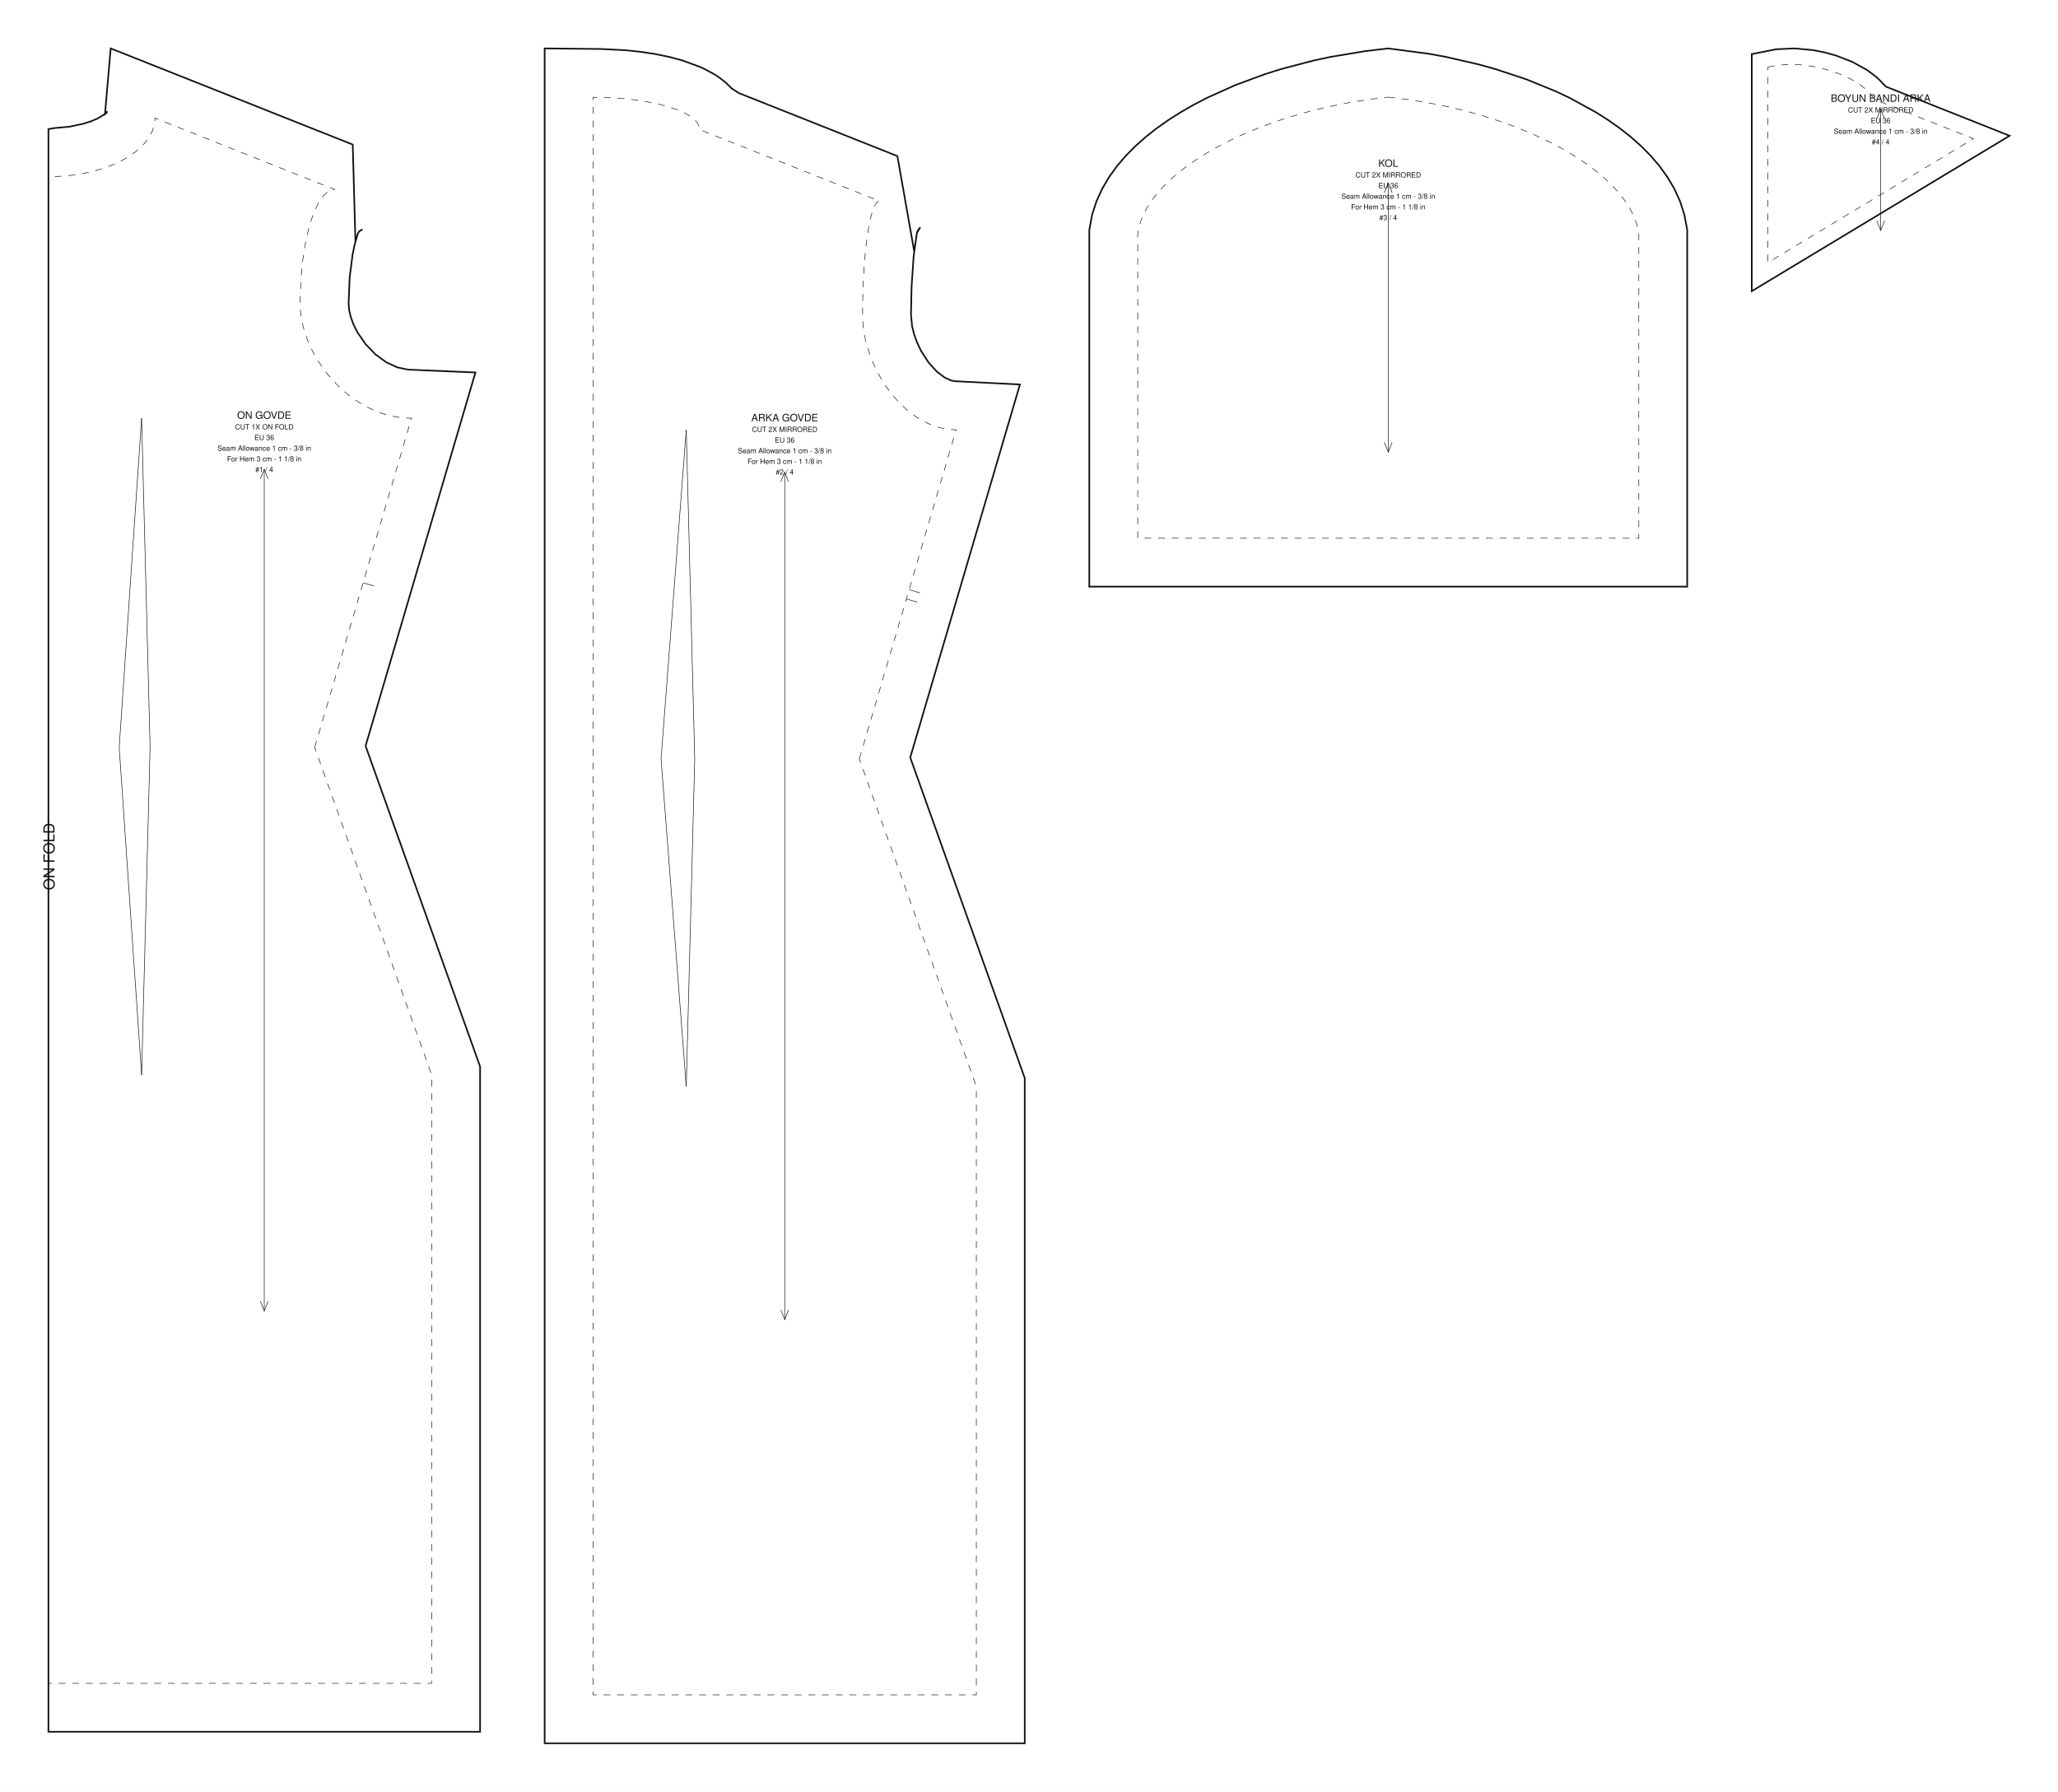
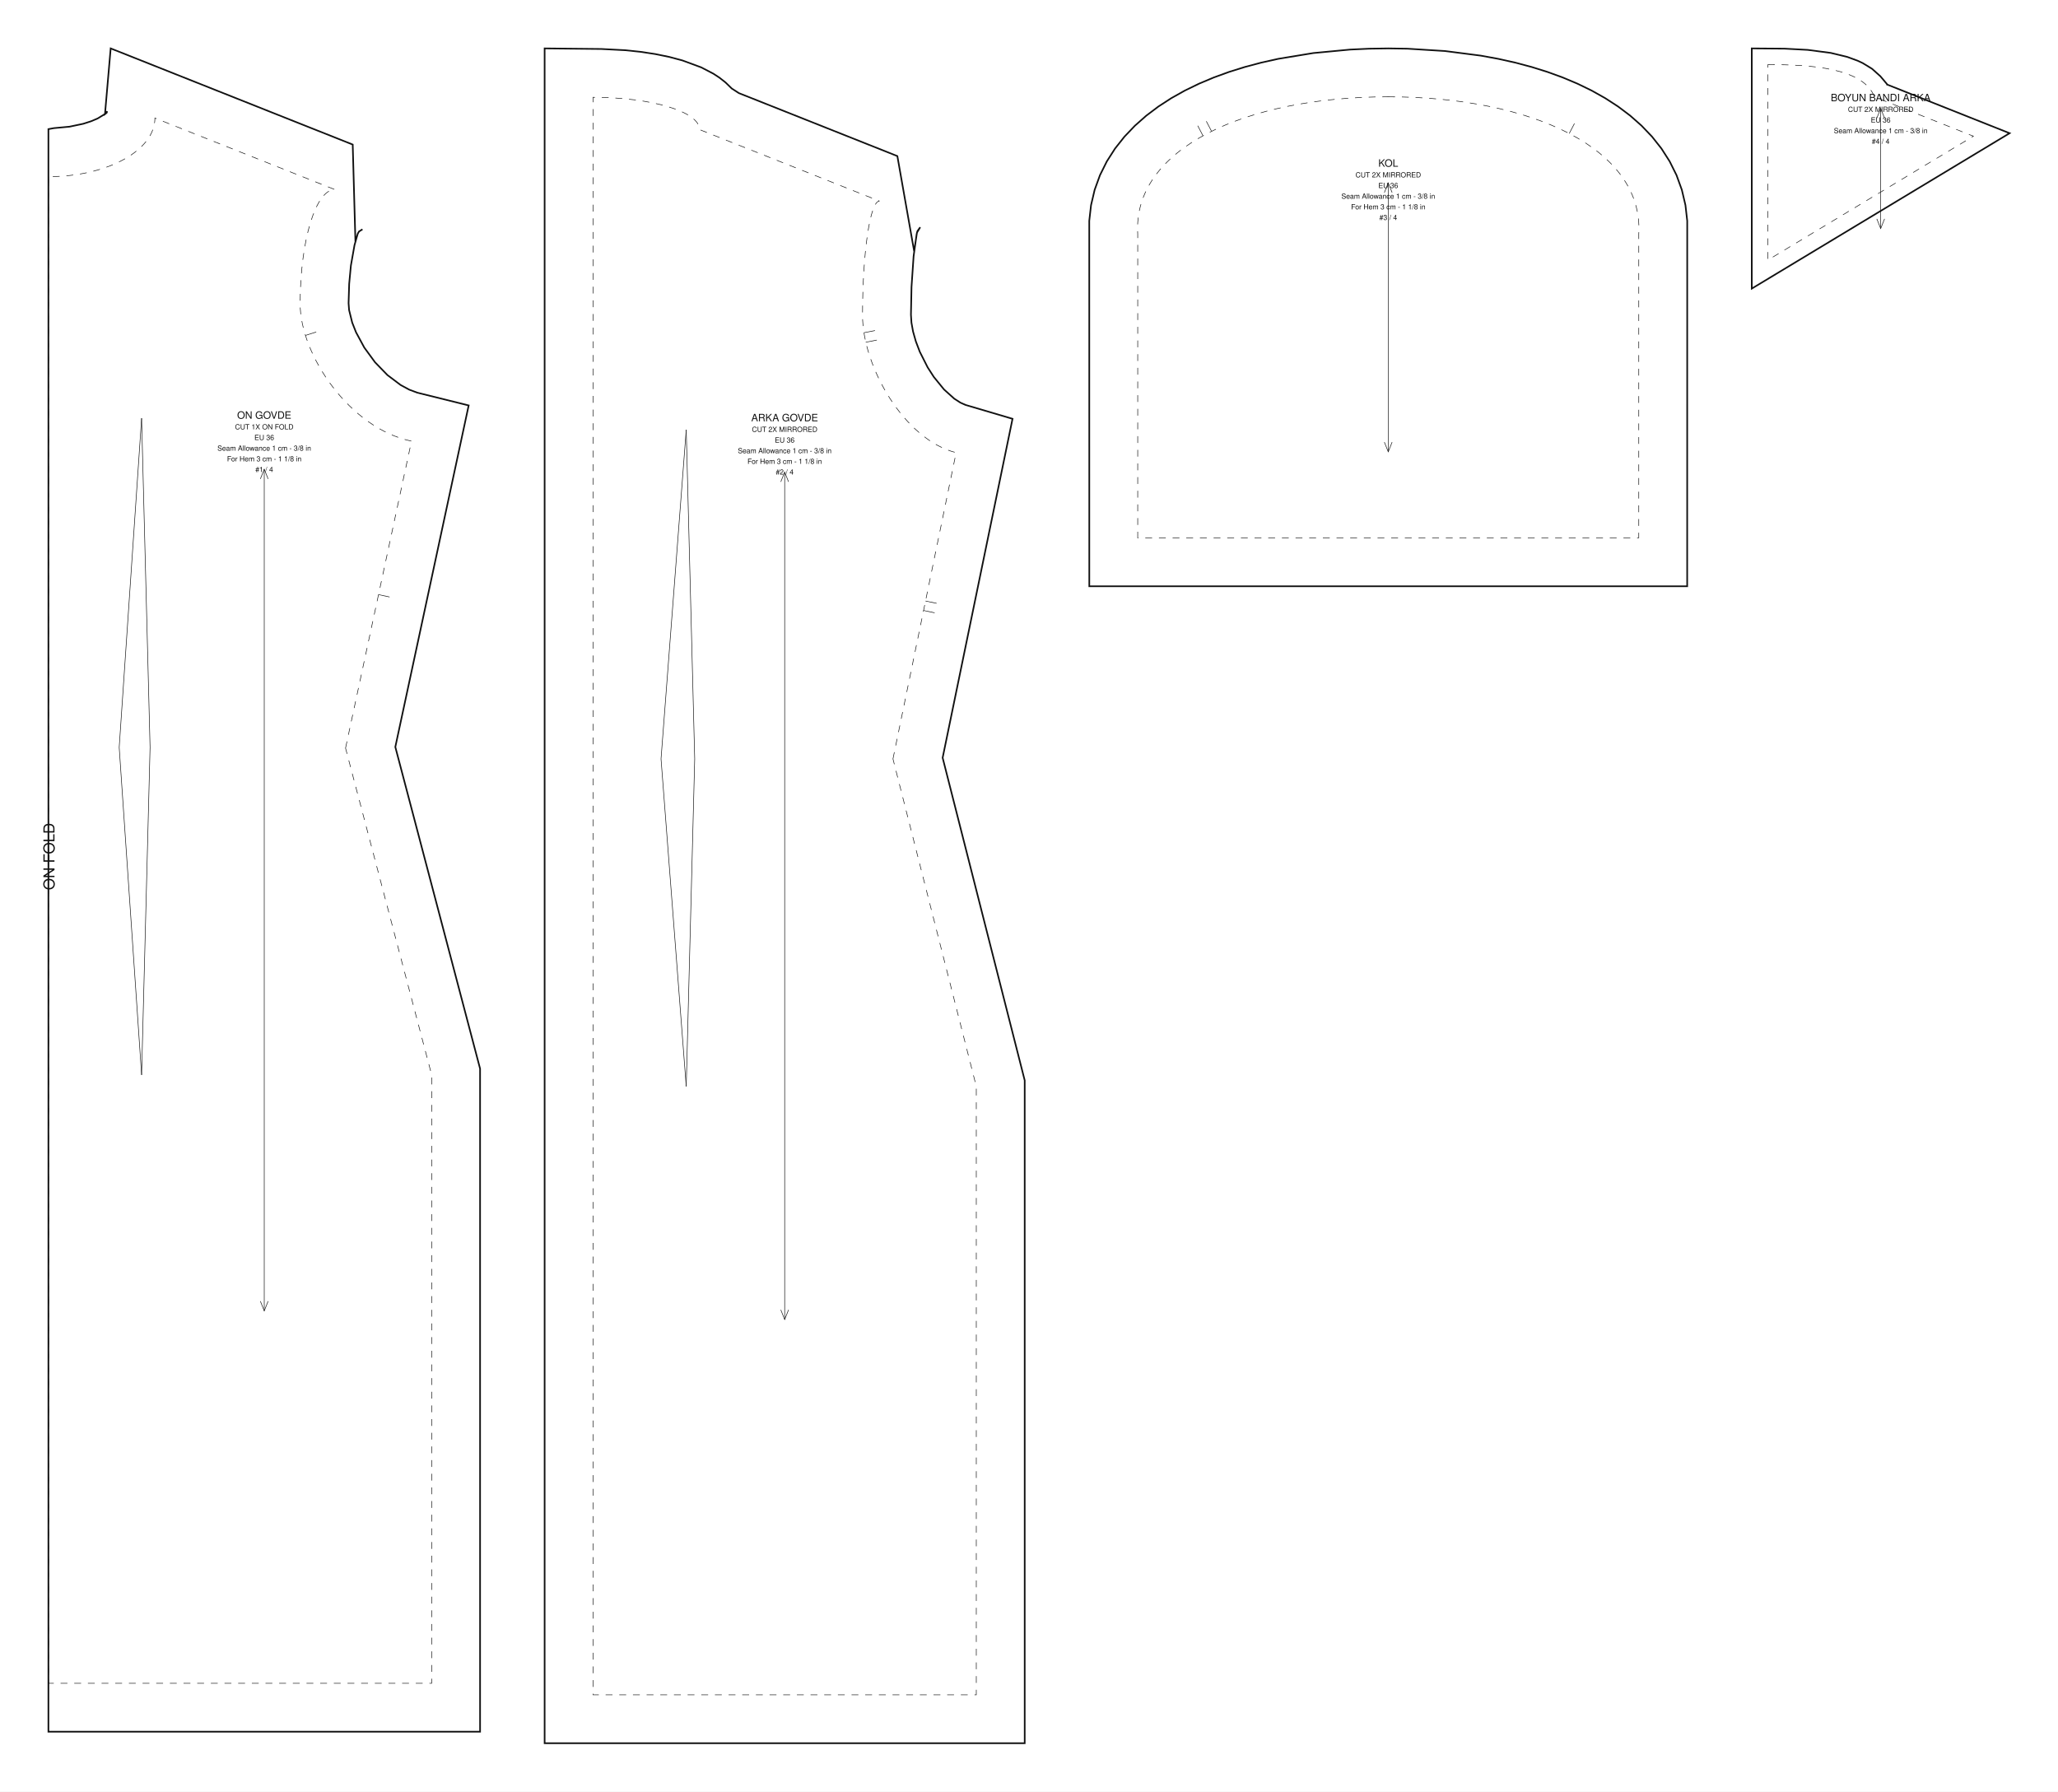
- <svg xmlns="http://www.w3.org/2000/svg" data-ops="8" viewBox="0 0 1275.260 1110.308" width="1275.260mm" height="1110.308mm" data-scale="1:1" data-unit-mm="1" data-sheet="stitchu-pattern-sheet-v1" data-graf="taban-elbise" data-body="gercek36" data-parca="4">
-   <rect width="1275.260" height="1110.308" fill="#ffffff" />
+ <svg xmlns="http://www.w3.org/2000/svg" data-ops="8" viewBox="0 0 1275.315 1110.308" width="1275.315mm" height="1110.308mm" data-scale="1:1" data-unit-mm="1" data-sheet="stitchu-pattern-sheet-v1" data-graf="taban-elbise" data-body="gercek36" data-parca="4">
+   <rect width="1275.315" height="1110.308" fill="#ffffff" />
  <g font-family="Helvetica,Arial,sans-serif" fill="none" stroke="#111111">
    <g data-panel="on_govde">
-       <path data-katman="1" data-tur="kesim" stroke-width="1.000" d="M 226.535 462.273 L 294.608 230.825 L 252.802 229.052 L 246.185 227.658 L 239.358 224.501 L 232.612 219.582 L 226.480 213.200 L 221.490 205.920 L 219.002 200.937 L 217.272 196.157 L 216.307 191.866 L 216.006 187.879 L 216.666 171.984 L 218.474 157.819 L 219.688 151.888 L 221.662 144.918 L 222.439 143.488 L 224.623 142.105 L 222.529 143.436 L 221.772 144.619 L 220.248 149.652 L 218.577 89.592 L 68.589 30.000 L 65.053 70.740 L 66.194 69.764 L 66.303 68.922 L 65.760 70.203 L 60.503 73.423 L 56.442 75.146 L 51.581 76.710 L 43.056 78.507 L 33.405 79.404 L 30.000 80.023 L 30.000 1073.172 L 297.500 1073.172 L 297.500 660.975 Z" />
-       <path data-katman="14" data-tur="dikis" stroke-width="0.350" stroke-dasharray="4.233 4.233" d="M 195.000 463.172 L 255.000 259.172 C 216.892 259.172 186.000 220.042 186.000 188.322 C 186.000 149.192 195.626 117.472 207.500 117.472 L 96.000 73.172 C 96.000 93.220 66.451 109.472 30.000 109.472 L 30.000 463.172 L 30.000 1043.172 L 267.500 1043.172 L 267.500 666.172 L 195.000 463.172 Z" />
+       <path data-katman="1" data-tur="kesim" stroke-width="1.000" d="M 244.973 462.910 L 290.434 251.257 L 258.635 243.364 L 253.571 241.465 L 248.229 238.573 L 240.090 232.436 L 232.396 224.502 L 225.751 215.405 L 220.640 205.951 L 218.258 199.922 L 216.326 192.136 L 216.006 187.883 L 216.381 175.903 L 217.447 164.566 L 219.688 151.888 L 221.662 144.918 L 222.439 143.488 L 224.623 142.105 L 222.529 143.436 L 221.772 144.619 L 220.248 149.652 L 218.577 89.592 L 68.589 30.000 L 65.053 70.740 L 66.194 69.764 L 66.303 68.922 L 65.760 70.203 L 60.503 73.423 L 56.442 75.146 L 51.581 76.710 L 43.056 78.507 L 33.405 79.404 L 30.000 80.023 L 30.000 1073.172 L 297.500 1073.172 L 297.500 662.286 Z" />
+       <path data-katman="14" data-tur="dikis" stroke-width="0.350" stroke-dasharray="4.233 4.233" d="M 214.136 463.619 L 255.000 273.372 C 216.892 265.529 186.000 220.042 186.000 188.322 C 186.000 149.192 195.626 117.472 207.500 117.472 L 96.000 73.172 C 96.000 93.220 66.451 109.472 30.000 109.472 L 30.000 463.172 L 30.000 1043.172 L 267.500 1043.172 L 267.500 666.172 L 214.136 463.619 Z" />
      <path data-katman="6" data-tur="kat" stroke-width="0.350" stroke-dasharray="4.233 4.233" d="M 30.000 109.472 L 30.000 1043.172" />
      <text data-katman="15" x="33.760" y="551.586" font-size="9.400" fill="#111111" stroke="none" transform="rotate(-90 33.760 551.586)">ON FOLD</text>
      <path data-katman="8" data-tur="pens" data-edge="ic_pens_1.1" stroke-width="0.350" d="M 93.000 463.172 L 87.750 259.172" />
      <path data-katman="8" data-tur="pens" data-edge="ic_pens_1.2" stroke-width="0.350" d="M 87.750 259.172 L 73.864 463.172" />
      <path data-katman="8" data-tur="pens" data-edge="ic_pens_1.3" stroke-width="0.350" d="M 73.864 463.172 L 87.750 666.172" />
      <path data-katman="8" data-tur="pens" data-edge="ic_pens_1.4" stroke-width="0.350" d="M 87.750 666.172 L 93.000 463.172" />
-       <path data-katman="4" data-tur="centik" data-edge="side_front" stroke-width="0.350" d="M 225.000 361.172 L 231.716 363.147" />
+       <path data-katman="4" data-tur="centik" data-edge="side_front" stroke-width="0.350" d="M 234.568 368.496 L 241.412 369.966" />
+       <path data-katman="4" data-tur="centik" data-edge="armhole_front.1" stroke-width="0.350" d="M 189.280 207.852 L 195.958 205.753" />
      <path data-katman="7" data-tur="grain" stroke-width="0.350" d="M 163.750 290.793 L 163.750 812.379" />
      <path data-katman="7" data-tur="grainOk" stroke-width="0.350" d="M 166.150 296.793 L 163.750 290.793 L 161.350 296.793" />
      <path data-katman="7" data-tur="grainOk" stroke-width="0.350" d="M 161.350 806.379 L 163.750 812.379 L 166.150 806.379" />
      <text data-katman="15" x="163.750" y="259.498" text-anchor="middle" font-size="6.300" fill="#111111" stroke="none">ON GOVDE</text>
      <text data-katman="15" x="163.750" y="266.098" text-anchor="middle" font-size="4.400" fill="#111111" stroke="none">CUT 1X ON FOLD</text>
      <text data-katman="15" x="163.750" y="272.698" text-anchor="middle" font-size="4.400" fill="#111111" stroke="none">EU 36</text>
      <text data-katman="15" x="163.750" y="279.298" text-anchor="middle" font-size="4.400" fill="#111111" stroke="none">Seam Allowance 1 cm - 3/8 in</text>
      <text data-katman="15" x="163.750" y="285.898" text-anchor="middle" font-size="4.400" fill="#111111" stroke="none">For Hem 3 cm - 1 1/8 in</text>
      <text data-katman="15" x="163.750" y="292.498" text-anchor="middle" font-size="4.400" fill="#111111" stroke="none">#1 / 4</text>
    </g>
    <g data-panel="arka_govde">
-       <path data-katman="1" data-tur="kesim" stroke-width="1.000" d="M 564.035 469.409 L 632.019 238.264 L 591.529 236.221 L 589.412 235.792 L 585.352 233.945 L 580.426 230.196 L 575.336 224.559 L 570.781 217.500 L 568.309 212.346 L 566.419 207.114 L 565.175 202.071 L 564.503 195.031 L 564.851 177.846 L 566.144 158.838 L 568.047 145.034 L 568.522 143.228 L 570.244 140.817 L 568.228 144.147 L 566.482 155.675 L 556.077 96.728 L 457.888 57.716 L 453.472 54.862 L 449.661 51.148 L 445.854 48.151 L 442.077 45.673 L 434.537 41.756 L 422.884 37.455 L 414.682 35.265 L 406.061 33.499 L 397.007 32.121 L 387.539 31.124 L 372.633 30.359 L 337.500 30.000 L 337.500 1080.308 L 635.000 1080.308 L 635.000 668.111 Z" />
-       <path data-katman="14" data-tur="dikis" stroke-width="0.350" stroke-dasharray="4.233 4.233" d="M 532.500 470.308 L 592.500 266.308 C 560.467 266.308 534.500 227.179 534.500 195.458 C 534.500 156.329 539.201 124.608 545.000 124.608 L 433.500 80.308 C 433.500 69.262 403.951 60.308 367.500 60.308 L 367.500 470.308 L 367.500 1050.308 L 605.000 1050.308 L 605.000 673.308 L 532.500 470.308 Z" />
+       <path data-katman="1" data-tur="kesim" stroke-width="1.000" d="M 584.140 469.604 L 627.453 259.549 L 598.314 250.944 L 595.145 249.524 L 591.340 247.069 L 585.008 241.378 L 578.696 233.628 L 574.846 227.643 L 569.994 218.031 L 567.541 211.585 L 565.805 205.449 L 564.814 199.957 L 564.502 195.035 L 564.851 177.846 L 566.144 158.838 L 568.047 145.034 L 568.522 143.228 L 570.244 140.817 L 568.228 144.147 L 566.482 155.675 L 556.077 96.728 L 457.888 57.716 L 453.472 54.862 L 449.661 51.148 L 445.854 48.151 L 442.077 45.673 L 434.537 41.756 L 422.884 37.455 L 414.682 35.265 L 406.061 33.499 L 397.007 32.121 L 387.539 31.124 L 372.633 30.359 L 337.500 30.000 L 337.500 1080.308 L 635.000 1080.308 L 635.000 669.552 Z" />
+       <path data-katman="14" data-tur="dikis" stroke-width="0.350" stroke-dasharray="4.233 4.233" d="M 553.364 470.308 L 592.500 280.508 C 560.467 272.665 534.500 227.179 534.500 195.458 C 534.500 156.329 539.201 124.608 545.000 124.608 L 433.500 80.308 C 433.500 69.262 403.951 60.308 367.500 60.308 L 367.500 470.308 L 367.500 1050.308 L 605.000 1050.308 L 605.000 673.308 L 553.364 470.308 Z" />
      <path data-katman="8" data-tur="pens" data-edge="ic_pens_1.1" stroke-width="0.350" d="M 430.500 470.308 L 425.250 266.308" />
      <path data-katman="8" data-tur="pens" data-edge="ic_pens_1.2" stroke-width="0.350" d="M 425.250 266.308 L 409.636 470.308" />
      <path data-katman="8" data-tur="pens" data-edge="ic_pens_1.3" stroke-width="0.350" d="M 409.636 470.308 L 425.250 673.308" />
      <path data-katman="8" data-tur="pens" data-edge="ic_pens_1.4" stroke-width="0.350" d="M 425.250 673.308 L 430.500 470.308" />
-       <path data-katman="4" data-tur="centik" data-edge="side_back" stroke-width="0.350" d="M 561.654 371.186 L 568.369 373.161" />
-       <path data-katman="4" data-tur="centik" data-edge="side_back" stroke-width="0.350" d="M 563.346 365.430 L 570.062 367.405" />
+       <path data-katman="4" data-tur="centik" data-edge="side_back" stroke-width="0.350" d="M 572.326 378.346 L 579.182 379.760" />
+       <path data-katman="4" data-tur="centik" data-edge="side_back" stroke-width="0.350" d="M 573.538 372.470 L 580.394 373.883" />
+       <path data-katman="4" data-tur="centik" data-edge="armhole_back.1" stroke-width="0.350" d="M 536.488 212.092 L 543.358 210.750" />
+       <path data-katman="4" data-tur="centik" data-edge="armhole_back.1" stroke-width="0.350" d="M 535.338 206.203 L 542.208 204.861" />
      <path data-katman="7" data-tur="grain" stroke-width="0.350" d="M 486.250 292.577 L 486.250 817.731" />
      <path data-katman="7" data-tur="grainOk" stroke-width="0.350" d="M 488.650 298.577 L 486.250 292.577 L 483.850 298.577" />
      <path data-katman="7" data-tur="grainOk" stroke-width="0.350" d="M 483.850 811.731 L 486.250 817.731 L 488.650 811.731" />
      <text data-katman="15" x="486.250" y="261.068" text-anchor="middle" font-size="6.300" fill="#111111" stroke="none">ARKA GOVDE</text>
      <text data-katman="15" x="486.250" y="267.668" text-anchor="middle" font-size="4.400" fill="#111111" stroke="none">CUT 2X MIRRORED</text>
      <text data-katman="15" x="486.250" y="274.268" text-anchor="middle" font-size="4.400" fill="#111111" stroke="none">EU 36</text>
      <text data-katman="15" x="486.250" y="280.868" text-anchor="middle" font-size="4.400" fill="#111111" stroke="none">Seam Allowance 1 cm - 3/8 in</text>
      <text data-katman="15" x="486.250" y="287.468" text-anchor="middle" font-size="4.400" fill="#111111" stroke="none">For Hem 3 cm - 1 1/8 in</text>
      <text data-katman="15" x="486.250" y="294.068" text-anchor="middle" font-size="4.400" fill="#111111" stroke="none">#2 / 4</text>
    </g>
    <g data-panel="kol">
-       <path data-katman="1" data-tur="kesim" stroke-width="1.000" d="M 860.250 30.000 L 885.178 33.292 L 895.858 35.232 L 916.615 40.000 L 926.654 42.806 L 945.964 49.216 L 964.134 56.639 L 972.751 60.717 L 988.968 69.601 L 996.537 74.415 L 1003.727 79.489 L 1010.519 84.840 L 1016.894 90.494 L 1022.823 96.483 L 1028.270 102.849 L 1033.180 109.641 L 1037.474 116.908 L 1041.039 124.689 L 1043.728 132.988 L 1045.500 142.443 L 1045.500 363.529 L 675.000 363.529 L 675.000 142.443 L 676.772 132.988 L 679.461 124.689 L 683.026 116.908 L 687.320 109.641 L 692.230 102.849 L 697.677 96.483 L 703.606 90.494 L 709.981 84.840 L 716.773 79.489 L 723.963 74.415 L 731.532 69.601 L 739.466 65.037 L 747.749 60.717 L 765.300 52.804 L 784.057 45.881 L 793.846 42.806 L 814.156 37.471 L 824.642 35.232 L 846.180 31.664 Z" />
-       <path data-katman="14" data-tur="dikis" stroke-width="0.350" stroke-dasharray="4.233 4.233" d="M 860.250 60.209 C 941.436 68.528 1010.944 106.593 1015.500 145.229 L 1015.500 333.529 L 705.000 333.529 L 705.000 145.229 C 709.556 106.593 779.064 68.528 860.250 60.209 Z" />
-       <path data-katman="7" data-tur="grain" stroke-width="0.350" d="M 860.250 113.382 L 860.250 280.147" />
-       <path data-katman="7" data-tur="grainOk" stroke-width="0.350" d="M 862.650 119.382 L 860.250 113.382 L 857.850 119.382" />
-       <path data-katman="7" data-tur="grainOk" stroke-width="0.350" d="M 857.850 274.147 L 860.250 280.147 L 862.650 274.147" />
-       <text data-katman="15" x="860.250" y="103.376" text-anchor="middle" font-size="6.300" fill="#111111" stroke="none">KOL</text>
-       <text data-katman="15" x="860.250" y="109.976" text-anchor="middle" font-size="4.400" fill="#111111" stroke="none">CUT 2X MIRRORED</text>
-       <text data-katman="15" x="860.250" y="116.576" text-anchor="middle" font-size="4.400" fill="#111111" stroke="none">EU 36</text>
-       <text data-katman="15" x="860.250" y="123.176" text-anchor="middle" font-size="4.400" fill="#111111" stroke="none">Seam Allowance 1 cm - 3/8 in</text>
-       <text data-katman="15" x="860.250" y="129.776" text-anchor="middle" font-size="4.400" fill="#111111" stroke="none">For Hem 3 cm - 1 1/8 in</text>
-       <text data-katman="15" x="860.250" y="136.376" text-anchor="middle" font-size="4.400" fill="#111111" stroke="none">#3 / 4</text>
+       <path data-katman="1" data-tur="kesim" stroke-width="1.000" d="M 860.277 30.000 L 872.207 30.181 L 895.440 31.623 L 917.723 34.495 L 928.467 36.466 L 938.922 38.798 L 949.075 41.496 L 958.908 44.566 L 968.408 48.019 L 977.557 51.870 L 986.338 56.136 L 994.729 60.842 L 1002.705 66.015 L 1010.231 71.689 L 1017.262 77.899 L 1023.735 84.679 L 1029.571 92.053 L 1034.671 100.027 L 1038.922 108.577 L 1042.212 117.641 L 1044.445 127.121 L 1045.555 136.888 L 1045.527 363.323 L 675.027 363.323 L 675.000 136.888 L 676.110 127.121 L 678.342 117.641 L 681.632 108.577 L 685.884 100.027 L 690.984 92.053 L 696.820 84.679 L 703.293 77.899 L 710.324 71.689 L 717.850 66.015 L 725.826 60.842 L 734.217 56.136 L 742.998 51.870 L 752.147 48.019 L 761.646 44.566 L 771.480 41.496 L 781.632 38.798 L 792.088 36.466 L 813.846 32.881 L 836.621 30.723 L 848.348 30.181 Z" />
+       <path data-katman="14" data-tur="dikis" stroke-width="0.350" stroke-dasharray="4.233 4.233" d="M 860.277 60.003 C 949.190 60.003 1018.698 92.279 1015.527 145.023 L 1015.527 333.323 L 705.027 333.323 L 705.027 145.023 C 701.857 92.279 771.365 60.003 860.277 60.003 Z" />
+       <path data-katman="4" data-tur="centik" data-edge="cap_front" stroke-width="0.350" d="M 972.434 82.734 L 975.672 76.528" />
+       <path data-katman="4" data-tur="centik" data-edge="cap_back" stroke-width="0.350" d="M 745.461 84.122 L 742.223 77.916" />
+       <path data-katman="4" data-tur="centik" data-edge="cap_back" stroke-width="0.350" d="M 750.781 81.346 L 747.542 75.140" />
+       <path data-katman="7" data-tur="grain" stroke-width="0.350" d="M 860.277 113.331 L 860.277 279.993" />
+       <path data-katman="7" data-tur="grainOk" stroke-width="0.350" d="M 862.677 119.331 L 860.277 113.331 L 857.877 119.331" />
+       <path data-katman="7" data-tur="grainOk" stroke-width="0.350" d="M 857.877 273.993 L 860.277 279.993 L 862.677 273.993" />
+       <text data-katman="15" x="860.277" y="103.331" text-anchor="middle" font-size="6.300" fill="#111111" stroke="none">KOL</text>
+       <text data-katman="15" x="860.277" y="109.931" text-anchor="middle" font-size="4.400" fill="#111111" stroke="none">CUT 2X MIRRORED</text>
+       <text data-katman="15" x="860.277" y="116.531" text-anchor="middle" font-size="4.400" fill="#111111" stroke="none">EU 36</text>
+       <text data-katman="15" x="860.277" y="123.131" text-anchor="middle" font-size="4.400" fill="#111111" stroke="none">Seam Allowance 1 cm - 3/8 in</text>
+       <text data-katman="15" x="860.277" y="129.731" text-anchor="middle" font-size="4.400" fill="#111111" stroke="none">For Hem 3 cm - 1 1/8 in</text>
+       <text data-katman="15" x="860.277" y="136.331" text-anchor="middle" font-size="4.400" fill="#111111" stroke="none">#3 / 4</text>
    </g>
    <g data-panel="boyun_bandi_arka">
-       <path data-katman="1" data-tur="kesim" stroke-width="1.000" d="M 1085.500 33.518 L 1100.656 30.522 L 1112.115 30.000 L 1123.463 31.054 L 1130.824 32.510 L 1137.919 34.500 L 1147.882 38.392 L 1156.782 43.296 L 1161.995 47.146 L 1164.354 49.271 L 1168.623 53.683 L 1168.164 53.501 L 1245.260 84.132 L 1085.500 180.427 Z" />
-       <path data-katman="14" data-tur="dikis" stroke-width="0.350" stroke-dasharray="4.233 4.233" d="M 1095.500 41.613 C 1120.457 35.485 1153.457 47.485 1161.500 61.613 L 1222.825 85.978 L 1095.500 162.723 L 1095.500 41.613 Z" />
-       <path data-katman="7" data-tur="grain" stroke-width="0.350" d="M 1165.380 67.607 L 1165.380 142.820" />
-       <path data-katman="7" data-tur="grainOk" stroke-width="0.350" d="M 1167.780 73.607 L 1165.380 67.607 L 1162.980 73.607" />
-       <path data-katman="7" data-tur="grainOk" stroke-width="0.350" d="M 1162.980 136.820 L 1165.380 142.820 L 1167.780 136.820" />
-       <text data-katman="15" x="1165.380" y="63.094" text-anchor="middle" font-size="6.300" fill="#111111" stroke="none">BOYUN BANDI ARKA</text>
-       <text data-katman="15" x="1165.380" y="69.694" text-anchor="middle" font-size="4.400" fill="#111111" stroke="none">CUT 2X MIRRORED</text>
-       <text data-katman="15" x="1165.380" y="76.294" text-anchor="middle" font-size="4.400" fill="#111111" stroke="none">EU 36</text>
-       <text data-katman="15" x="1165.380" y="82.894" text-anchor="middle" font-size="4.400" fill="#111111" stroke="none">Seam Allowance 1 cm - 3/8 in</text>
-       <text data-katman="15" x="1165.380" y="89.494" text-anchor="middle" font-size="4.400" fill="#111111" stroke="none">#4 / 4</text>
+       <path data-katman="1" data-tur="kesim" stroke-width="1.000" d="M 1085.555 30.000 L 1105.879 30.155 L 1120.221 30.915 L 1134.491 32.787 L 1144.725 35.271 L 1151.184 37.635 L 1154.274 39.085 L 1160.100 42.650 L 1165.270 47.286 L 1169.657 52.492 L 1168.989 52.227 L 1245.315 82.552 L 1085.555 178.847 Z" />
+       <path data-katman="14" data-tur="dikis" stroke-width="0.350" stroke-dasharray="4.233 4.233" d="M 1095.555 40.034 C 1121.706 40.034 1154.706 41.963 1161.555 60.034 L 1222.880 84.399 L 1095.555 161.144 L 1095.555 40.034 Z" />
+       <path data-katman="7" data-tur="grain" stroke-width="0.350" d="M 1165.435 67.212 L 1165.435 141.635" />
+       <path data-katman="7" data-tur="grainOk" stroke-width="0.350" d="M 1167.835 73.212 L 1165.435 67.212 L 1163.035 73.212" />
+       <path data-katman="7" data-tur="grainOk" stroke-width="0.350" d="M 1163.035 135.635 L 1165.435 141.635 L 1167.835 135.635" />
+       <text data-katman="15" x="1165.435" y="62.746" text-anchor="middle" font-size="6.300" fill="#111111" stroke="none">BOYUN BANDI ARKA</text>
+       <text data-katman="15" x="1165.435" y="69.346" text-anchor="middle" font-size="4.400" fill="#111111" stroke="none">CUT 2X MIRRORED</text>
+       <text data-katman="15" x="1165.435" y="75.946" text-anchor="middle" font-size="4.400" fill="#111111" stroke="none">EU 36</text>
+       <text data-katman="15" x="1165.435" y="82.546" text-anchor="middle" font-size="4.400" fill="#111111" stroke="none">Seam Allowance 1 cm - 3/8 in</text>
+       <text data-katman="15" x="1165.435" y="89.146" text-anchor="middle" font-size="4.400" fill="#111111" stroke="none">#4 / 4</text>
    </g>
  </g>
</svg>
